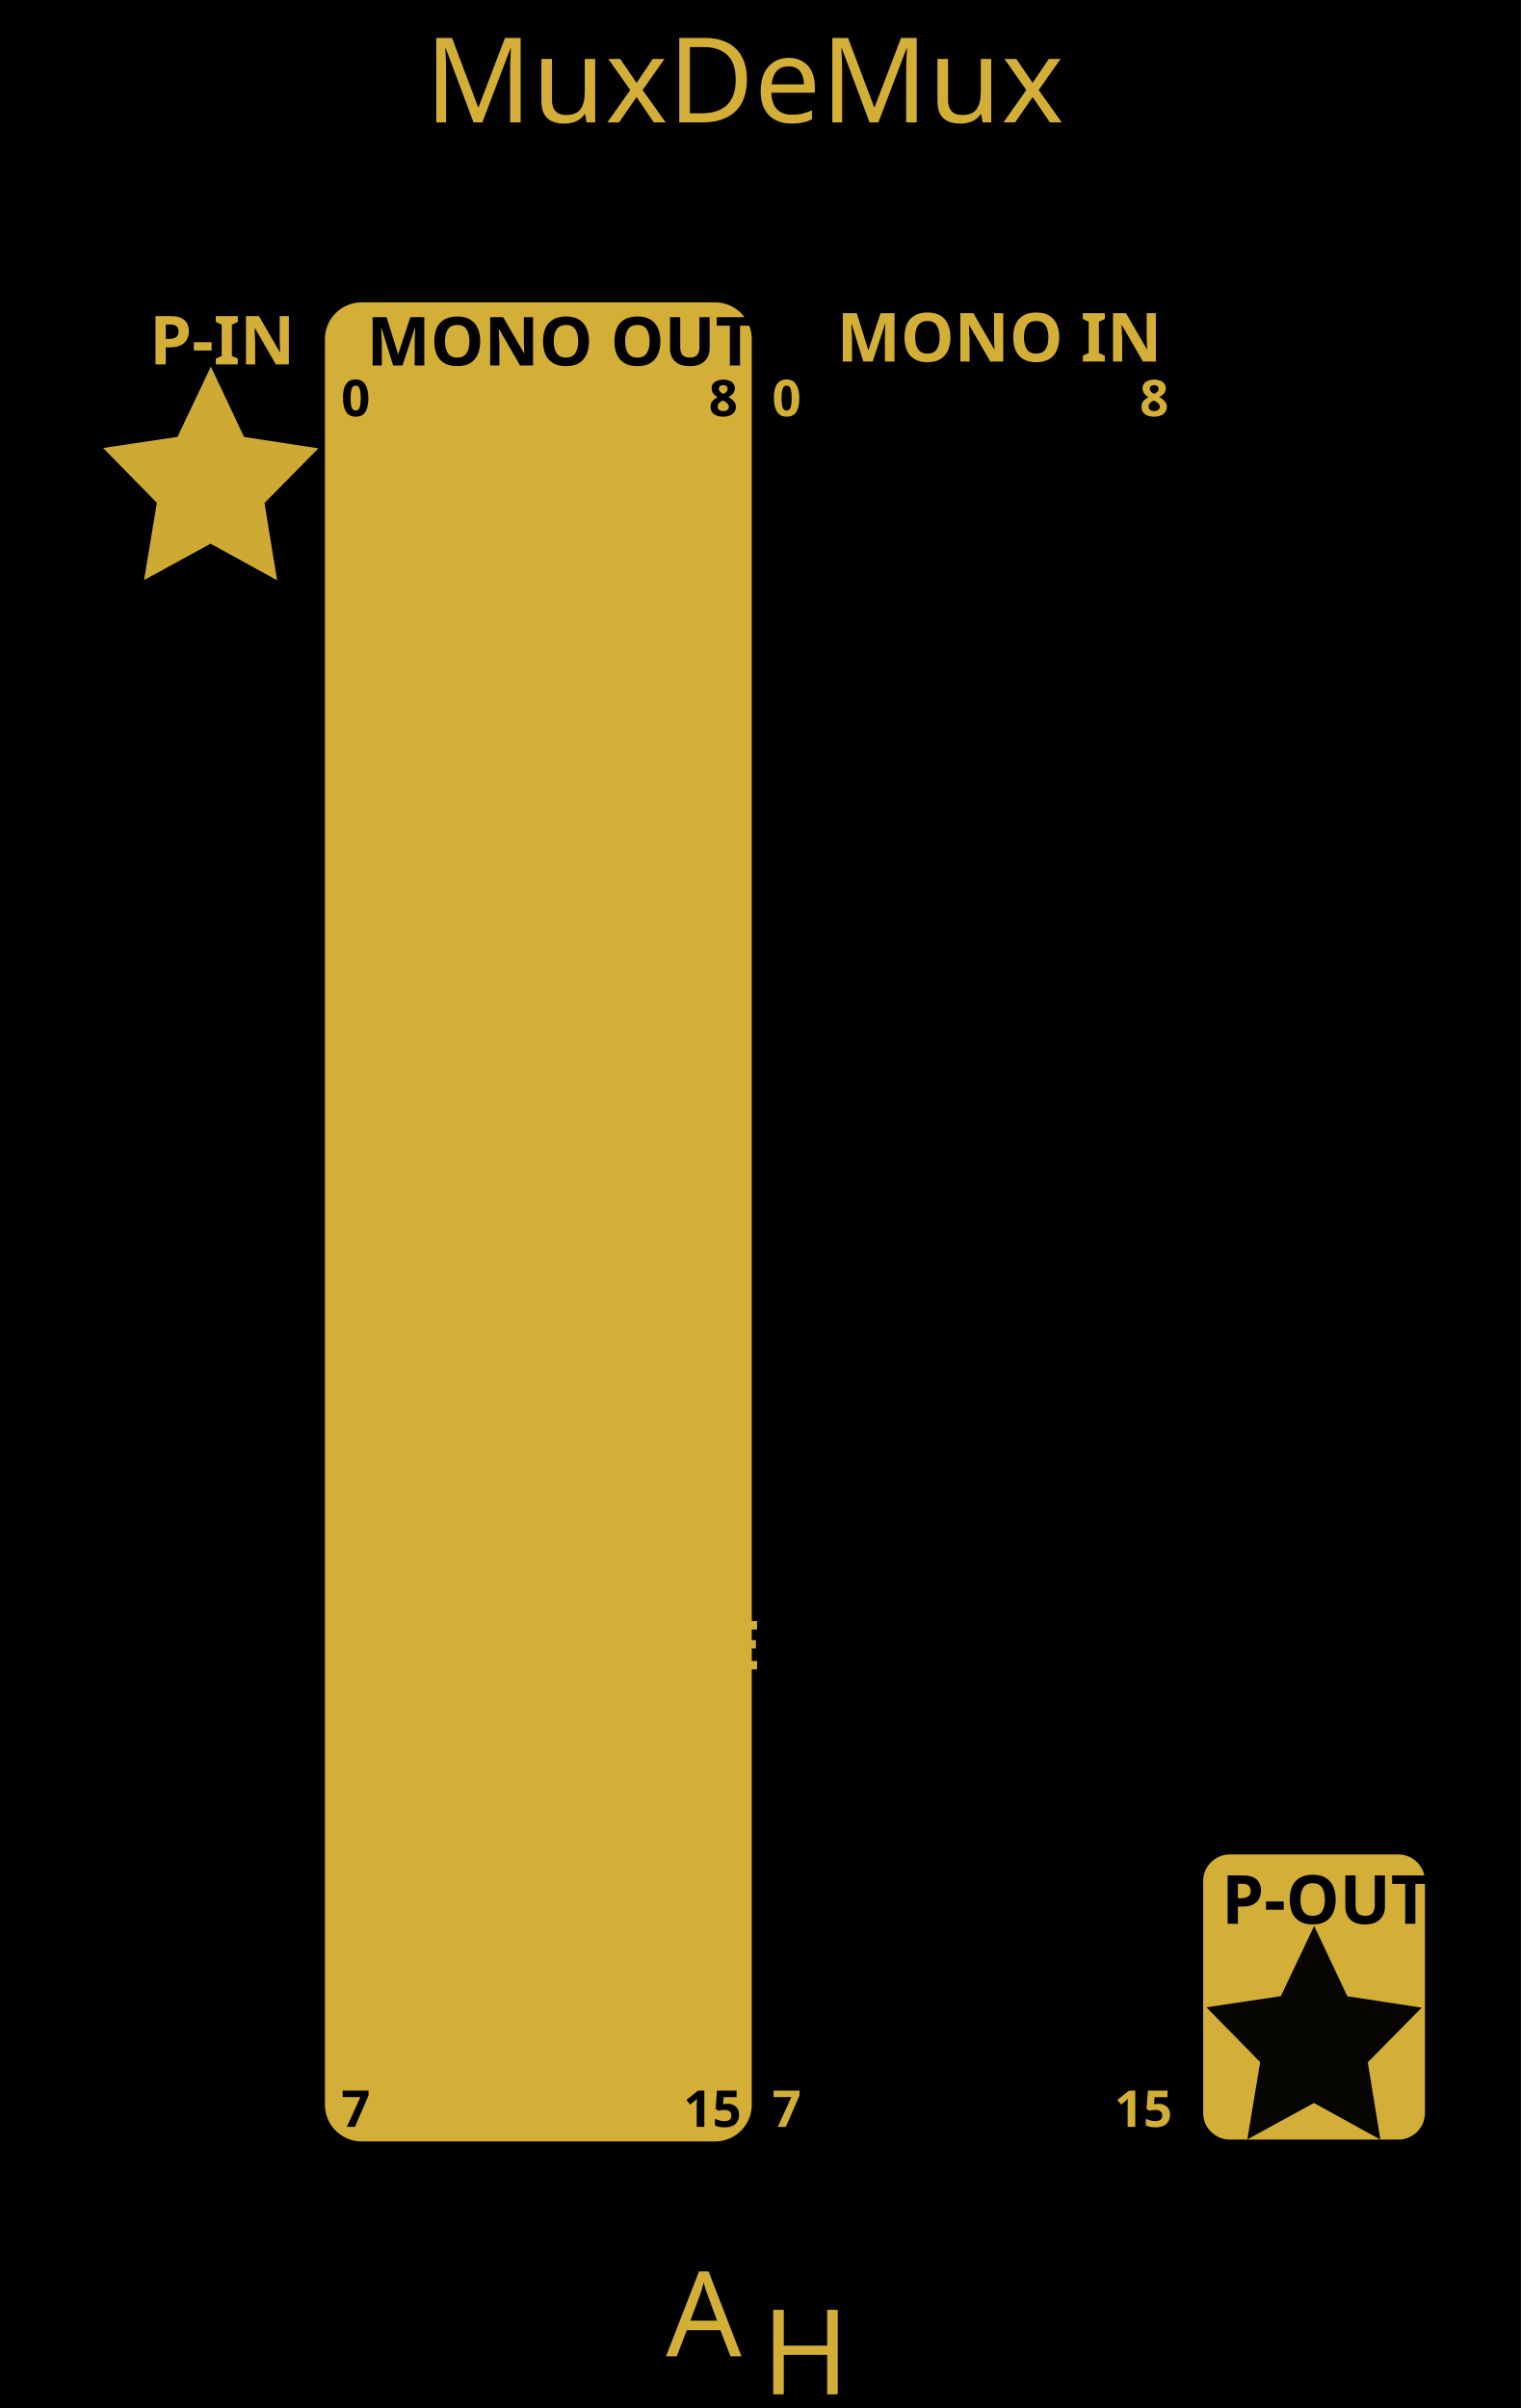
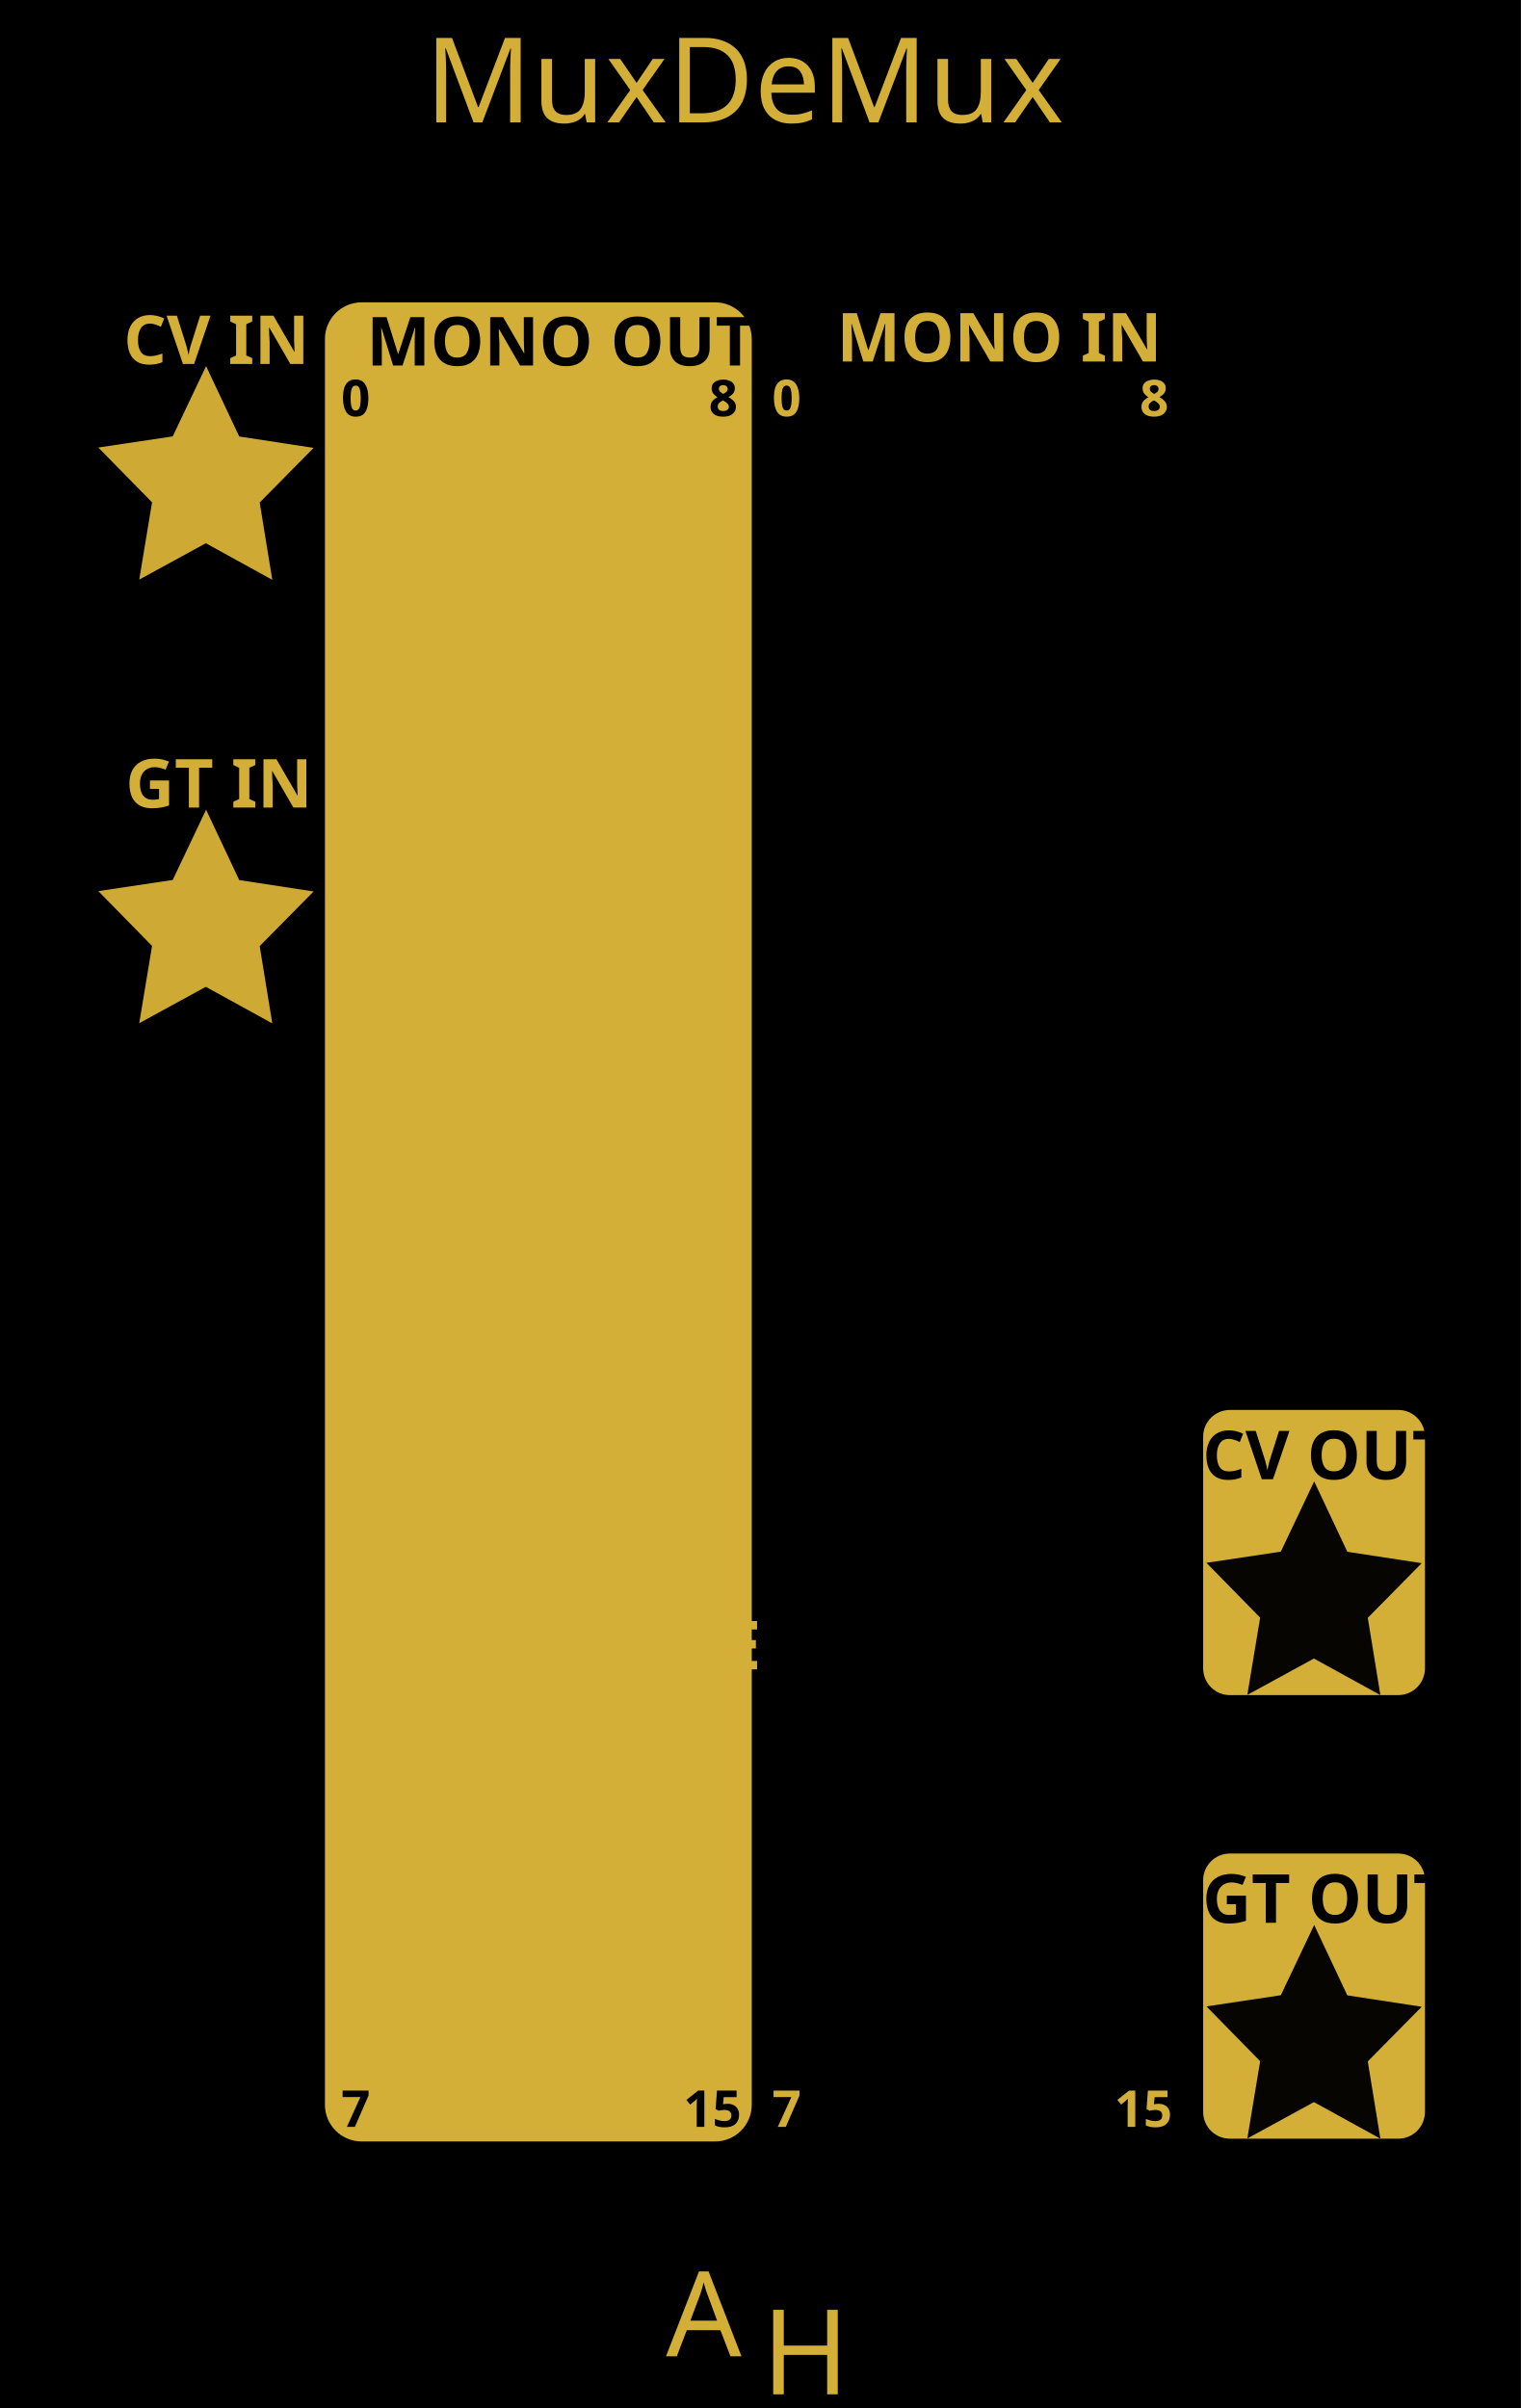
<svg xmlns="http://www.w3.org/2000/svg" xmlns:ns1="http://www.openswatchbook.org/uri/2009/osb" width="240" height="380" id="svg11791" version="1.1">
  <defs id="defs3">
    <marker orient="auto" refY="0" refX="0" id="DotM" style="overflow:visible">
      <path id="path4782" d="m -2.5,-1 c 0,2.76 -2.24,5 -5,5 -2.76,0 -5,-2.24 -5,-5 0,-2.76 2.24,-5 5,-5 2.76,0 5,2.24 5,5 z" style="fill-rule:evenodd;stroke:#000000;stroke-width:1pt" transform="matrix(0.4,0,0,0.4,2.96,0.4)" />
    </marker>
    <marker orient="auto" refY="0" refX="0" id="Arrow1Sstart" style="overflow:visible">
      <path id="path4730" d="M 0,0 5,-5 -12.5,0 5,5 Z" style="fill-rule:evenodd;stroke:#000000;stroke-width:1pt" transform="matrix(0.2,0,0,0.2,1.2,0)" />
    </marker>
    <marker orient="auto" refY="0" refX="0" id="Arrow2Mend" style="overflow:visible">
      <path id="path5158" style="fill-rule:evenodd;stroke-width:0.625;stroke-linejoin:round" d="M 8.719,4.034 -2.207,0.016 8.719,-4.002 c -1.745,2.372 -1.735,5.617 -6e-7,8.035 z" transform="scale(-0.6)" />
    </marker>
    <marker orient="auto" refY="0" refX="0" id="Arrow2Mstart" style="overflow:visible">
      <path id="path5155" style="fill-rule:evenodd;stroke-width:0.625;stroke-linejoin:round" d="M 8.719,4.034 -2.207,0.016 8.719,-4.002 c -1.745,2.372 -1.735,5.617 -6e-7,8.035 z" transform="scale(0.6)" />
    </marker>
    <marker orient="auto" refY="0" refX="0" id="Arrow1Mstart" style="overflow:visible">
      <path id="path6730" d="M 0,0 5,-5 -12.5,0 5,5 Z" style="fill-rule:evenodd;stroke:#000000;stroke-width:1pt" transform="matrix(0.4,0,0,0.4,4,0)" />
    </marker>
    <marker orient="auto" refY="0" refX="0" id="TriangleOutM" style="overflow:visible">
      <path id="path6869" d="M 5.77,0 -2.88,5 V -5 Z" style="fill-rule:evenodd;stroke:#000000;stroke-width:1pt" transform="scale(0.4)" />
    </marker>
    <marker orient="auto" refY="0" refX="0" id="TriangleOutS" style="overflow:visible">
      <path id="path6872" d="M 5.77,0 -2.88,5 V -5 Z" style="fill-rule:evenodd;stroke:#000000;stroke-width:1pt" transform="scale(0.2)" />
    </marker>
    <marker orient="auto" refY="0" refX="0" id="SquareL" style="overflow:visible">
      <path id="path7539" d="M -5,-5 V 5 H 5 V -5 Z" style="fill-rule:evenodd;stroke:#000000;stroke-width:1pt" transform="scale(0.8)" />
    </marker>
    <marker orient="auto" refY="0" refX="0" id="Arrow1Send" style="overflow:visible">
      <path id="path6739" d="M 0,0 5,-5 -12.5,0 5,5 Z" style="fill-rule:evenodd;stroke:#000000;stroke-width:1pt" transform="matrix(-0.2,0,0,-0.2,-1.2,0)" />
    </marker>
    <marker orient="auto" refY="0" refX="0" id="Arrow1Mend" style="overflow:visible">
      <path id="path6733" d="M 0,0 5,-5 -12.5,0 5,5 Z" style="fill-rule:evenodd;stroke:#000000;stroke-width:1pt" transform="matrix(-0.4,0,0,-0.4,-4,0)" />
    </marker>
    <marker orient="auto" refY="0" refX="0" id="Arrow1Lend" style="overflow:visible">
      <path id="path6727" d="M 0,0 5,-5 -12.5,0 5,5 Z" style="fill-rule:evenodd;stroke:#000000;stroke-width:1pt" transform="matrix(-0.8,0,0,-0.8,-10,0)" />
    </marker>
    <filter height="1" width="1" y="0" x="0" id="filter3998" style="color-interpolation-filters:sRGB">
      <feConvolveMatrix order="3 3" kernelMatrix="0 1 0 0 -2 0 0 1 0" in="SourceGraphic" divisor="1" targetX="1" targetY="1" preserveAlpha="true" result="result0" bias="0" id="feConvolveMatrix4000" />
    </filter>
    <filter height="1" width="1" y="0" x="0" id="filter3286" style="color-interpolation-filters:sRGB">
      <feFlood flood-color="rgb(128,128,128)" flood-opacity="0" result="result1" id="feFlood3288" />
      <feBlend result="result2" mode="normal" in2="SourceGraphic" id="feBlend3290" />
      <feComposite k4="0" k3="0" k1="0" result="result3" operator="arithmetic" k2="1" in2="SourceGraphic" id="feComposite3292" />
      <feComposite operator="in" in2="SourceGraphic" id="feComposite3294" />
    </filter>
    <clipPath clipPathUnits="userSpaceOnUse" id="clipPath6603">
      <path d="M 402,402 H 9515 V 13631 H 402 Z" id="path6605" style="clip-rule:evenodd" />
    </clipPath>
    <clipPath clipPathUnits="userSpaceOnUse" id="clipPath6613">
      <path d="M 402,402 H 9515 V 13631 H 402 Z" id="path6615" style="clip-rule:evenodd" />
    </clipPath>
    <clipPath clipPathUnits="userSpaceOnUse" id="clipPath6619">
      <path d="M 614,402 H 9303 V 6057 H 614 Z" id="path6621" style="clip-rule:evenodd" />
    </clipPath>
    <clipPath clipPathUnits="userSpaceOnUse" id="clipPath6290">
      <path d="M 402,402 H 9515 V 13631 H 402 Z" id="path6292" style="clip-rule:evenodd" />
    </clipPath>
    <clipPath clipPathUnits="userSpaceOnUse" id="clipPath6300">
      <path d="M 402,402 H 9515 V 13631 H 402 Z" id="path6302" style="clip-rule:evenodd" />
    </clipPath>
    <clipPath clipPathUnits="userSpaceOnUse" id="clipPath6306">
      <path d="M 614,402 H 9303 V 6655 H 614 Z" id="path6308" style="clip-rule:evenodd" />
    </clipPath>
    <clipPath clipPathUnits="userSpaceOnUse" id="clipPath5977">
      <path d="M 402,402 H 9515 V 13631 H 402 Z" id="path5979" style="clip-rule:evenodd" />
    </clipPath>
    <clipPath clipPathUnits="userSpaceOnUse" id="clipPath5987">
      <path d="M 402,402 H 9515 V 13631 H 402 Z" id="path5989" style="clip-rule:evenodd" />
    </clipPath>
    <clipPath clipPathUnits="userSpaceOnUse" id="clipPath5993">
      <path d="M 614,402 H 9303 V 6645 H 614 Z" id="path5995" style="clip-rule:evenodd" />
    </clipPath>
    <clipPath clipPathUnits="userSpaceOnUse" id="clipPath5664">
      <path d="M 402,402 H 9515 V 13631 H 402 Z" id="path5666" style="clip-rule:evenodd" />
    </clipPath>
    <clipPath clipPathUnits="userSpaceOnUse" id="clipPath5674">
      <path d="M 402,402 H 9515 V 13631 H 402 Z" id="path5676" style="clip-rule:evenodd" />
    </clipPath>
    <clipPath clipPathUnits="userSpaceOnUse" id="clipPath5680">
      <path d="M 614,402 H 9303 V 6655 H 614 Z" id="path5682" style="clip-rule:evenodd" />
    </clipPath>
    <clipPath clipPathUnits="userSpaceOnUse" id="clipPath5363">
      <path d="M 402,402 H 9515 V 13631 H 402 Z" id="path5365" style="clip-rule:evenodd" />
    </clipPath>
    <clipPath clipPathUnits="userSpaceOnUse" id="clipPath5373">
      <path d="M 402,402 H 9515 V 13631 H 402 Z" id="path5375" style="clip-rule:evenodd" />
    </clipPath>
    <clipPath clipPathUnits="userSpaceOnUse" id="clipPath5379">
      <path d="M 614,402 H 9303 V 6051 H 614 Z" id="path5381" style="clip-rule:evenodd" />
    </clipPath>
    <clipPath clipPathUnits="userSpaceOnUse" id="clipPath5062">
      <path d="M 402,402 H 9515 V 13631 H 402 Z" id="path5064" style="clip-rule:evenodd" />
    </clipPath>
    <clipPath clipPathUnits="userSpaceOnUse" id="clipPath5072">
      <path d="M 402,402 H 9515 V 13631 H 402 Z" id="path5074" style="clip-rule:evenodd" />
    </clipPath>
    <clipPath clipPathUnits="userSpaceOnUse" id="clipPath5078">
      <path d="M 614,402 H 9303 V 6051 H 614 Z" id="path5080" style="clip-rule:evenodd" />
    </clipPath>
    <clipPath clipPathUnits="userSpaceOnUse" id="clipPath4761">
      <path d="M 402,402 H 9515 V 13631 H 402 Z" id="path4763" style="clip-rule:evenodd" />
    </clipPath>
    <clipPath clipPathUnits="userSpaceOnUse" id="clipPath4771">
      <path d="M 402,402 H 9515 V 13631 H 402 Z" id="path4773" style="clip-rule:evenodd" />
    </clipPath>
    <clipPath clipPathUnits="userSpaceOnUse" id="clipPath4777">
      <path d="M 614,402 H 9303 V 6051 H 614 Z" id="path4779" style="clip-rule:evenodd" />
    </clipPath>
    <clipPath clipPathUnits="userSpaceOnUse" id="clipPath4159">
      <path d="M 402,402 H 9515 V 13631 H 402 Z" id="path4161" style="clip-rule:evenodd" />
    </clipPath>
    <clipPath clipPathUnits="userSpaceOnUse" id="clipPath4169">
      <path d="M 402,402 H 9515 V 13631 H 402 Z" id="path4171" style="clip-rule:evenodd" />
    </clipPath>
    <clipPath clipPathUnits="userSpaceOnUse" id="clipPath4175">
      <path d="M 614,402 H 9303 V 6051 H 614 Z" id="path4177" style="clip-rule:evenodd" />
    </clipPath>
    <linearGradient ns1:paint="solid" id="linearGradient8170">
      <stop id="stop8172" offset="0" style="stop-color:#000000;stop-opacity:1;" />
    </linearGradient>
    <filter height="1" width="1" y="0" x="0" id="filter3998-0" style="color-interpolation-filters:sRGB">
      <feConvolveMatrix order="3 3" kernelMatrix="0 1 0 0 -2 0 0 1 0" in="SourceGraphic" divisor="1" targetX="1" targetY="1" preserveAlpha="true" result="result0" bias="0" id="feConvolveMatrix4000-2" />
    </filter>
    <filter height="1" width="1" y="0" x="0" id="filter3286-2" style="color-interpolation-filters:sRGB">
      <feFlood flood-color="rgb(128,128,128)" flood-opacity="0" result="result1" id="feFlood3288-2" />
      <feBlend result="result2" mode="normal" in2="SourceGraphic" id="feBlend3290-7" />
      <feComposite k4="0" k3="0" k1="0" result="result3" operator="arithmetic" k2="1" in2="SourceGraphic" id="feComposite3292-9" />
      <feComposite operator="in" in2="SourceGraphic" id="feComposite3294-7" />
    </filter>
    <clipPath clipPathUnits="userSpaceOnUse" id="clipPath6603-6">
      <path d="M 402,402 H 9515 V 13631 H 402 Z" id="path6605-9" style="clip-rule:evenodd" />
    </clipPath>
    <clipPath clipPathUnits="userSpaceOnUse" id="clipPath6613-4">
      <path d="M 402,402 H 9515 V 13631 H 402 Z" id="path6615-8" style="clip-rule:evenodd" />
    </clipPath>
    <clipPath clipPathUnits="userSpaceOnUse" id="clipPath6619-1">
      <path d="M 614,402 H 9303 V 6057 H 614 Z" id="path6621-7" style="clip-rule:evenodd" />
    </clipPath>
    <clipPath clipPathUnits="userSpaceOnUse" id="clipPath6290-7">
      <path d="M 402,402 H 9515 V 13631 H 402 Z" id="path6292-5" style="clip-rule:evenodd" />
    </clipPath>
    <clipPath clipPathUnits="userSpaceOnUse" id="clipPath6300-0">
      <path d="M 402,402 H 9515 V 13631 H 402 Z" id="path6302-9" style="clip-rule:evenodd" />
    </clipPath>
    <clipPath clipPathUnits="userSpaceOnUse" id="clipPath6306-6">
      <path d="M 614,402 H 9303 V 6655 H 614 Z" id="path6308-7" style="clip-rule:evenodd" />
    </clipPath>
    <clipPath clipPathUnits="userSpaceOnUse" id="clipPath5977-5">
      <path d="M 402,402 H 9515 V 13631 H 402 Z" id="path5979-9" style="clip-rule:evenodd" />
    </clipPath>
    <clipPath clipPathUnits="userSpaceOnUse" id="clipPath5987-8">
      <path d="M 402,402 H 9515 V 13631 H 402 Z" id="path5989-4" style="clip-rule:evenodd" />
    </clipPath>
    <clipPath clipPathUnits="userSpaceOnUse" id="clipPath5993-8">
      <path d="M 614,402 H 9303 V 6645 H 614 Z" id="path5995-7" style="clip-rule:evenodd" />
    </clipPath>
    <clipPath clipPathUnits="userSpaceOnUse" id="clipPath5664-9">
      <path d="M 402,402 H 9515 V 13631 H 402 Z" id="path5666-9" style="clip-rule:evenodd" />
    </clipPath>
    <clipPath clipPathUnits="userSpaceOnUse" id="clipPath5674-5">
      <path d="M 402,402 H 9515 V 13631 H 402 Z" id="path5676-5" style="clip-rule:evenodd" />
    </clipPath>
    <clipPath clipPathUnits="userSpaceOnUse" id="clipPath5680-8">
      <path d="M 614,402 H 9303 V 6655 H 614 Z" id="path5682-9" style="clip-rule:evenodd" />
    </clipPath>
    <clipPath clipPathUnits="userSpaceOnUse" id="clipPath5363-3">
      <path d="M 402,402 H 9515 V 13631 H 402 Z" id="path5365-2" style="clip-rule:evenodd" />
    </clipPath>
    <clipPath clipPathUnits="userSpaceOnUse" id="clipPath5373-7">
      <path d="M 402,402 H 9515 V 13631 H 402 Z" id="path5375-5" style="clip-rule:evenodd" />
    </clipPath>
    <clipPath clipPathUnits="userSpaceOnUse" id="clipPath5379-4">
      <path d="M 614,402 H 9303 V 6051 H 614 Z" id="path5381-8" style="clip-rule:evenodd" />
    </clipPath>
    <clipPath clipPathUnits="userSpaceOnUse" id="clipPath5062-2">
      <path d="M 402,402 H 9515 V 13631 H 402 Z" id="path5064-2" style="clip-rule:evenodd" />
    </clipPath>
    <clipPath clipPathUnits="userSpaceOnUse" id="clipPath5072-4">
      <path d="M 402,402 H 9515 V 13631 H 402 Z" id="path5074-9" style="clip-rule:evenodd" />
    </clipPath>
    <clipPath clipPathUnits="userSpaceOnUse" id="clipPath5078-8">
      <path d="M 614,402 H 9303 V 6051 H 614 Z" id="path5080-7" style="clip-rule:evenodd" />
    </clipPath>
    <clipPath clipPathUnits="userSpaceOnUse" id="clipPath4761-5">
      <path d="M 402,402 H 9515 V 13631 H 402 Z" id="path4763-2" style="clip-rule:evenodd" />
    </clipPath>
    <clipPath clipPathUnits="userSpaceOnUse" id="clipPath4771-1">
      <path d="M 402,402 H 9515 V 13631 H 402 Z" id="path4773-7" style="clip-rule:evenodd" />
    </clipPath>
    <clipPath clipPathUnits="userSpaceOnUse" id="clipPath4777-0">
      <path d="M 614,402 H 9303 V 6051 H 614 Z" id="path4779-9" style="clip-rule:evenodd" />
    </clipPath>
    <clipPath clipPathUnits="userSpaceOnUse" id="clipPath4159-1">
      <path d="M 402,402 H 9515 V 13631 H 402 Z" id="path4161-2" style="clip-rule:evenodd" />
    </clipPath>
    <clipPath clipPathUnits="userSpaceOnUse" id="clipPath4169-5">
      <path d="M 402,402 H 9515 V 13631 H 402 Z" id="path4171-5" style="clip-rule:evenodd" />
    </clipPath>
    <clipPath clipPathUnits="userSpaceOnUse" id="clipPath4175-8">
      <path d="M 614,402 H 9303 V 6051 H 614 Z" id="path4177-8" style="clip-rule:evenodd" />
    </clipPath>
    <linearGradient ns1:paint="solid" id="linearGradient8170-5">
      <stop id="stop8172-0" offset="0" style="stop-color:#000000;stop-opacity:1;" />
    </linearGradient>
    <clipPath id="clip89">
      <rect id="rect4864" height="19" width="18" x="0" y="0" />
    </clipPath>
    <clipPath id="clip90">
      <path id="path4861" d="m 0.898,0.129 h 16.25 v 17.883 h -16.25 z m 0,0" />
    </clipPath>
    <mask id="mask44">
      <g transform="matrix(0.2645833,0,0,0.2645833,89.35879,128.5777)" id="g4858" style="filter:url(#alpha)">
        <rect id="rect4856" style="fill:#000000;fill-opacity:0.15;stroke:none" height="3351.5" width="3052.87" y="0" x="0" />
      </g>
    </mask>
    <filter height="1" width="1" y="0" x="0" filterUnits="objectBoundingBox" id="alpha">
      <feColorMatrix id="feColorMatrix4149" values="0 0 0 0 1 0 0 0 0 1 0 0 0 0 1 0 0 0 1 0" in="SourceGraphic" type="matrix" />
    </filter>
    <clipPath id="clipPath17821">
      <rect id="rect17819" height="19" width="18" x="0" y="0" />
    </clipPath>
    <clipPath id="clipPath17825">
      <path id="path17823" d="m 0.898,0.129 h 16.25 v 17.883 h -16.25 z m 0,0" />
    </clipPath>
    <clipPath id="clip87">
      <rect id="rect4848" height="26" width="24" x="0" y="0" />
    </clipPath>
    <clipPath id="clip88">
      <path id="path4845" d="m 0.684,0.922 h 22.68 v 24.938 H 0.684 Z m 0,0" />
    </clipPath>
    <mask id="mask43">
      <g transform="matrix(0.2645833,0,0,0.2645833,89.35879,128.5777)" id="g4842" style="filter:url(#alpha)">
        <rect id="rect4840" style="fill:#000000;fill-opacity:0.15;stroke:none" height="3351.5" width="3052.87" y="0" x="0" />
      </g>
    </mask>
    <filter height="1" width="1" y="0" x="0" filterUnits="objectBoundingBox" id="filter17836">
      <feColorMatrix id="feColorMatrix17834" values="0 0 0 0 1 0 0 0 0 1 0 0 0 0 1 0 0 0 1 0" in="SourceGraphic" type="matrix" />
    </filter>
    <clipPath id="clipPath17840">
      <rect id="rect17838" height="26" width="24" x="0" y="0" />
    </clipPath>
    <clipPath id="clipPath17844">
      <path id="path17842" d="m 0.684,0.922 h 22.68 v 24.938 H 0.684 Z m 0,0" />
    </clipPath>
  </defs>
  <g id="layer2" style="display:inline" transform="translate(0.01175524,-74.38676)">
    <rect style="fill:#000000;fill-opacity:1;stroke-width:16.21" id="rect7953" width="240" height="380" x="-0.012" y="74.387" ry="0" />
    <g style="font-style:normal;font-variant:normal;font-weight:bold;font-stretch:condensed;font-size:24px;line-height:125%;font-family:Miso;-inkscape-font-specification:'Miso Bold Condensed';letter-spacing:-0.06px;word-spacing:0px;fill:#000000;fill-opacity:1;stroke:none" id="text4395" transform="matrix(0.8346288,0,0,0.8346288,-0.00194398,75.14247)" />
    <g transform="matrix(0.8346288,0,0,0.8346288,-0.00194398,76.32542)" style="font-style:normal;font-variant:normal;font-weight:normal;font-stretch:normal;font-size:16px;line-height:125%;font-family:Nasalization;-inkscape-font-specification:Nasalization;letter-spacing:0px;word-spacing:0px;fill:#000000;fill-opacity:1;stroke:none" id="text20106" />
    <g style="font-style:normal;font-variant:normal;font-weight:bold;font-stretch:condensed;font-size:14px;line-height:125%;font-family:Miso;-inkscape-font-specification:'Miso Bold Condensed';letter-spacing:-0.06px;word-spacing:0px;fill:#000000;fill-opacity:1;stroke:none" id="flowRoot7367" transform="matrix(0.8346288,0,0,0.8346288,-0.00194398,75.14247)" />
    <g transform="matrix(0.8346288,0,0,0.8346288,-0.00194398,76.32542)" style="font-style:normal;font-variant:normal;font-weight:bold;font-stretch:condensed;font-size:14px;line-height:125%;font-family:Miso;-inkscape-font-specification:'Miso Bold Condensed';letter-spacing:0px;word-spacing:0px;fill:#000000;fill-opacity:1;stroke:none" id="text10240" />
    <g style="display:inline;fill:#ffffff;fill-opacity:1" transform="matrix(0.8346288,0,0,0.8346288,-34.48847,235.1078)" id="g4020" />
    <text id="text7961" y="93.702" x="67.019" style="font-style:normal;font-weight:normal;font-size:40px;line-height:1.25;font-family:sans-serif;letter-spacing:0px;word-spacing:0px;fill:#d4af37;fill-opacity:1;stroke:none" xml:space="preserve">
      <tspan style="font-style:normal;font-variant:normal;font-weight:normal;font-stretch:normal;font-size:18.667px;font-family:'Cooper Black';-inkscape-font-specification:'Cooper Black, Normal';font-variant-ligatures:normal;font-variant-caps:normal;font-variant-numeric:normal;font-feature-settings:normal;text-align:start;writing-mode:lr-tb;text-anchor:start;fill:#d4af37;fill-opacity:1" y="93.702" x="67.019" id="tspan7959">MuxDeMux</tspan>
    </text>
    <text xml:space="preserve" style="font-style:normal;font-weight:normal;font-size:40px;line-height:1.25;font-family:sans-serif;letter-spacing:0px;word-spacing:0px;fill:#000000;fill-opacity:1;stroke:none" x="112.307" y="441.102" id="text6045">
      <tspan id="tspan6043" x="112.307" y="477.595" />
    </text>
    <g id="g6059" transform="translate(-0.8833256,1.500498)">
      <text id="text6049" y="444.725" x="105.966" style="font-style:normal;font-weight:normal;font-size:40px;line-height:1.25;font-family:sans-serif;letter-spacing:0px;word-spacing:0px;fill:#000000;fill-opacity:1;stroke:none" xml:space="preserve">
        <tspan style="font-style:normal;font-variant:normal;font-weight:normal;font-stretch:normal;font-size:18.667px;font-family:'Cooper Black';-inkscape-font-specification:'Cooper Black, Normal';font-variant-ligatures:normal;font-variant-caps:normal;font-variant-numeric:normal;font-feature-settings:normal;text-align:start;writing-mode:lr-tb;text-anchor:start;fill:#d4af37;fill-opacity:1" y="444.725" x="105.966" id="tspan6047">A</tspan>
      </text>
      <text xml:space="preserve" style="font-style:normal;font-weight:normal;font-size:40px;line-height:1.25;font-family:sans-serif;letter-spacing:0px;word-spacing:0px;fill:#000000;fill-opacity:1;stroke:none" x="121.066" y="450.725" id="text6053">
        <tspan id="tspan6051" x="121.066" y="450.725" style="font-style:normal;font-variant:normal;font-weight:normal;font-stretch:normal;font-size:18.667px;font-family:'Cooper Black';-inkscape-font-specification:'Cooper Black, Normal';font-variant-ligatures:normal;font-variant-caps:normal;font-variant-numeric:normal;font-feature-settings:normal;text-align:start;writing-mode:lr-tb;text-anchor:start;fill:#d4af37;fill-opacity:1">H</tspan>
      </text>
    </g>
    <text xml:space="preserve" style="font-style:normal;font-variant:normal;font-weight:normal;font-stretch:normal;font-size:40px;line-height:1.25;font-family:Eurostile;-inkscape-font-specification:Eurostile;letter-spacing:0px;word-spacing:0px;fill:#000000;fill-opacity:1;stroke:none" x="-101.724" y="196.235" id="text18936">
      <tspan id="tspan18934" x="-101.724" y="231.995" />
    </text>
    <text xml:space="preserve" style="font-style:normal;font-weight:normal;font-size:37.333px;line-height:1.25;font-family:sans-serif;letter-spacing:0px;word-spacing:0px;fill:#d4af37;fill-opacity:1;stroke:none" x="40.735" y="207.953" id="text22752">
      <tspan id="tspan22750" x="40.735" y="242.013" />
    </text>
    <text xml:space="preserve" style="font-style:normal;font-weight:normal;font-size:37.333px;line-height:1.25;font-family:sans-serif;letter-spacing:0px;word-spacing:0px;fill:#000000;fill-opacity:1;stroke:none" x="70.716" y="348.295" id="text22756">
      <tspan id="tspan22754" x="70.716" y="382.355" style="fill:#d4af37;fill-opacity:1" />
    </text>
    <flowRoot xml:space="preserve" id="flowRoot1122" style="fill:black;fill-opacity:1;stroke:none;font-family:sans-serif;font-style:normal;font-weight:normal;font-size:37.333px;line-height:1.25;letter-spacing:0px;word-spacing:0px">
      <flowRegion id="flowRegion1124">
        <rect id="rect1126" width="366.836" height="465.127" x="-64.503" y="-35.543" />
      </flowRegion>
      <flowPara id="flowPara1128" />
    </flowRoot>
    <text id="text10558" y="337.824" x="87.663" style="font-style:normal;font-weight:normal;font-size:40px;line-height:1.25;font-family:sans-serif;letter-spacing:0px;word-spacing:0px;display:inline;fill:#d4af37;fill-opacity:1;stroke:none" xml:space="preserve">
      <tspan style="font-style:normal;font-variant:normal;font-weight:bold;font-stretch:normal;font-size:10.667px;font-family:Eurostile;-inkscape-font-specification:'Eurostile, Bold';font-variant-ligatures:normal;font-variant-caps:normal;font-variant-numeric:normal;font-feature-settings:normal;text-align:start;writing-mode:lr-tb;text-anchor:start;fill:#d4af37;fill-opacity:1" y="337.824" x="87.663" id="tspan10556">MODE</tspan>
    </text>
    <text xml:space="preserve" style="font-style:normal;font-weight:normal;font-size:40px;line-height:1.25;font-family:sans-serif;letter-spacing:0px;word-spacing:0px;display:inline;fill:#d4af37;fill-opacity:1;stroke:none" x="132.029" y="131.435" id="text1150">
      <tspan id="tspan1148" x="132.029" y="131.435" style="font-style:normal;font-variant:normal;font-weight:bold;font-stretch:normal;font-size:10.667px;font-family:Eurostile;-inkscape-font-specification:'Eurostile, Bold';font-variant-ligatures:normal;font-variant-caps:normal;font-variant-numeric:normal;font-feature-settings:normal;text-align:start;writing-mode:lr-tb;text-anchor:start;fill:#d4af37;fill-opacity:1">MONO IN</tspan>
    </text>
-     <g id="g9016" transform="translate(-0.147006,40.14305)">
-       <rect transform="scale(1,-1)" ry="4.219" y="-371.887" x="189.988" height="45" width="35" id="rect10536" style="display:inline;fill:#d4af37;fill-opacity:1;stroke-width:0.785" />
-       <text xml:space="preserve" style="font-style:normal;font-weight:normal;font-size:40px;line-height:1.25;font-family:sans-serif;letter-spacing:0px;word-spacing:0px;display:inline;fill:#000000;fill-opacity:1;stroke:none" x="192.894" y="337.824" id="text10544">
-         <tspan id="tspan10542" x="192.894" y="337.824" style="font-style:normal;font-variant:normal;font-weight:bold;font-stretch:normal;font-size:10.667px;font-family:Eurostile;-inkscape-font-specification:'Eurostile, Bold';font-variant-ligatures:normal;font-variant-caps:normal;font-variant-numeric:normal;font-feature-settings:normal;text-align:start;writing-mode:lr-tb;text-anchor:start;fill:#000000;fill-opacity:1">P-OUT</tspan>
-       </text>
-       <path transform="matrix(1.080672,0.5766521,-0.552785,1.127332,270.2109,44.72838)" d="m 76.627,232.541 -3.138,9.254 5.844,7.831 -9.77,-0.125 -5.642,7.978 -2.9,-9.331 -9.331,-2.9 7.978,-5.642 -0.125,-9.77 7.831,5.844 z" id="path1433" style="display:inline;opacity:0.97;fill:#000000;fill-opacity:1;stroke:none;stroke-width:0.5;stroke-miterlimit:4;stroke-dasharray:none;stroke-opacity:1" />
-     </g>
-     <g id="g9010" transform="translate(0.7579997,-205.926)">
-       <rect style="display:inline;fill:#000000;fill-opacity:1;stroke-width:0.785" id="rect10546" width="35" height="45" x="14.988" y="-371.887" ry="4.219" transform="scale(1,-1)" />
-       <text id="text10554" y="337.824" x="22.814" style="font-style:normal;font-weight:normal;font-size:40px;line-height:1.25;font-family:sans-serif;letter-spacing:0px;word-spacing:0px;display:inline;fill:#d4af37;fill-opacity:1;stroke:none" xml:space="preserve">
-         <tspan style="font-style:normal;font-variant:normal;font-weight:bold;font-stretch:normal;font-size:10.667px;font-family:Eurostile;-inkscape-font-specification:'Eurostile, Bold';font-variant-ligatures:normal;font-variant-caps:normal;font-variant-numeric:normal;font-feature-settings:normal;text-align:start;writing-mode:lr-tb;text-anchor:start;fill:#d4af37;fill-opacity:1" y="337.824" x="22.814" id="tspan10552">P-IN</tspan>
-       </text>
-       <path style="display:inline;opacity:0.97;fill:#d4af37;fill-opacity:1;stroke:none;stroke-width:0.5;stroke-miterlimit:4;stroke-dasharray:none;stroke-opacity:1" id="path8938" d="m 76.627,232.541 -3.138,9.254 5.844,7.831 -9.77,-0.125 -5.642,7.978 -2.9,-9.331 -9.331,-2.9 7.978,-5.642 -0.125,-9.77 7.831,5.844 z" transform="matrix(1.080672,0.5766521,-0.552785,1.127332,95.21086,44.72838)" />
+     <g id="g2246" transform="translate(0,-0.1429993)">
+       <rect transform="scale(1,-1)" ry="4.219" y="-412.03" x="189.841" height="45" width="35" id="rect10536" style="display:inline;fill:#d4af37;fill-opacity:1;stroke-width:0.785" />
+       <text xml:space="preserve" style="font-style:normal;font-weight:normal;font-size:40px;line-height:1.25;font-family:sans-serif;letter-spacing:0px;word-spacing:0px;display:inline;fill:#000000;fill-opacity:1;stroke:none" x="189.724" y="377.967" id="text10544">
+         <tspan id="tspan10542" x="189.724" y="377.967" style="font-style:normal;font-variant:normal;font-weight:bold;font-stretch:normal;font-size:10.667px;font-family:Eurostile;-inkscape-font-specification:'Eurostile, Bold';font-variant-ligatures:normal;font-variant-caps:normal;font-variant-numeric:normal;font-feature-settings:normal;text-align:start;writing-mode:lr-tb;text-anchor:start;fill:#000000;fill-opacity:1">GT OUT</tspan>
+       </text>
+       <path transform="matrix(1.080672,0.5766521,-0.552785,1.127332,270.0639,84.87143)" d="m 76.627,232.541 -3.138,9.254 5.844,7.831 -9.77,-0.125 -5.642,7.978 -2.9,-9.331 -9.331,-2.9 7.978,-5.642 -0.125,-9.77 7.831,5.844 z" id="path1433" style="display:inline;opacity:0.97;fill:#000000;fill-opacity:1;stroke:none;stroke-width:0.5;stroke-miterlimit:4;stroke-dasharray:none;stroke-opacity:1" />
+     </g>
+     <g id="g2234" transform="translate(-0.7579997,-0.07400465)">
+       <rect style="display:inline;fill:#000000;fill-opacity:1;stroke-width:0.785" id="rect10546" width="35" height="45" x="15.746" y="-165.961" ry="4.219" transform="scale(1,-1)" />
+       <text id="text10554" y="131.898" x="20.236" style="font-style:normal;font-weight:normal;font-size:40px;line-height:1.25;font-family:sans-serif;letter-spacing:0px;word-spacing:0px;display:inline;fill:#d4af37;fill-opacity:1;stroke:none" xml:space="preserve">
+         <tspan style="font-style:normal;font-variant:normal;font-weight:bold;font-stretch:normal;font-size:10.667px;font-family:Eurostile;-inkscape-font-specification:'Eurostile, Bold';font-variant-ligatures:normal;font-variant-caps:normal;font-variant-numeric:normal;font-feature-settings:normal;text-align:start;writing-mode:lr-tb;text-anchor:start;fill:#d4af37;fill-opacity:1" y="131.898" x="20.236" id="tspan10552">CV IN</tspan>
+       </text>
+       <path style="display:inline;opacity:0.97;fill:#d4af37;fill-opacity:1;stroke:none;stroke-width:0.5;stroke-miterlimit:4;stroke-dasharray:none;stroke-opacity:1" id="path8938" d="m 76.627,232.541 -3.138,9.254 5.844,7.831 -9.77,-0.125 -5.642,7.978 -2.9,-9.331 -9.331,-2.9 7.978,-5.642 -0.125,-9.77 7.831,5.844 z" transform="matrix(1.080672,0.5766521,-0.552785,1.127332,95.96886,-161.1976)" />
    </g>
    <rect transform="scale(1,-1)" ry="5.799" y="-412.325" x="51.26" height="290.228" width="67.355" id="rect1115" style="fill:#d4af37;fill-opacity:1;stroke-width:2.766" />
    <text xml:space="preserve" style="font-style:normal;font-weight:normal;font-size:40px;line-height:1.25;font-family:sans-serif;letter-spacing:0px;word-spacing:0px;display:inline;fill:#000000;fill-opacity:1;stroke:none" x="57.833" y="132.064" id="text1150-2">
      <tspan id="tspan1148-0" x="57.833" y="132.064" style="font-style:normal;font-variant:normal;font-weight:bold;font-stretch:normal;font-size:10.667px;font-family:Eurostile;-inkscape-font-specification:'Eurostile, Bold';font-variant-ligatures:normal;font-variant-caps:normal;font-variant-numeric:normal;font-feature-settings:normal;text-align:start;writing-mode:lr-tb;text-anchor:start;fill:#000000;fill-opacity:1">MONO OUT</tspan>
    </text>
    <text id="text1106" y="140.064" x="53.833" style="font-style:normal;font-weight:normal;font-size:40px;line-height:1.25;font-family:sans-serif;letter-spacing:0px;word-spacing:0px;display:inline;fill:#000000;fill-opacity:1;stroke:none" xml:space="preserve">
      <tspan style="font-style:normal;font-variant:normal;font-weight:bold;font-stretch:normal;font-size:8px;font-family:Eurostile;-inkscape-font-specification:'Eurostile, Bold';font-variant-ligatures:normal;font-variant-caps:normal;font-variant-numeric:normal;font-feature-settings:normal;text-align:start;writing-mode:lr-tb;text-anchor:start;fill:#000000;fill-opacity:1" y="140.064" x="53.833" id="tspan1104">0</tspan>
    </text>
    <text xml:space="preserve" style="font-style:normal;font-weight:normal;font-size:40px;line-height:1.25;font-family:sans-serif;letter-spacing:0px;word-spacing:0px;display:inline;fill:#000000;fill-opacity:1;stroke:none" x="53.833" y="410.022" id="text1110">
      <tspan id="tspan1108" x="53.833" y="410.022" style="font-style:normal;font-variant:normal;font-weight:bold;font-stretch:normal;font-size:8px;font-family:Eurostile;-inkscape-font-specification:'Eurostile, Bold';font-variant-ligatures:normal;font-variant-caps:normal;font-variant-numeric:normal;font-feature-settings:normal;text-align:start;writing-mode:lr-tb;text-anchor:start;fill:#000000;fill-opacity:1">7</tspan>
    </text>
    <text xml:space="preserve" style="font-style:normal;font-weight:normal;font-size:40px;line-height:1.25;font-family:sans-serif;letter-spacing:0px;word-spacing:0px;display:inline;fill:#000000;fill-opacity:1;stroke:none" x="111.833" y="140.064" id="text1114">
      <tspan id="tspan1112" x="111.833" y="140.064" style="font-style:normal;font-variant:normal;font-weight:bold;font-stretch:normal;font-size:8px;font-family:Eurostile;-inkscape-font-specification:'Eurostile, Bold';font-variant-ligatures:normal;font-variant-caps:normal;font-variant-numeric:normal;font-feature-settings:normal;text-align:start;writing-mode:lr-tb;text-anchor:start;fill:#000000;fill-opacity:1">8</tspan>
    </text>
    <text id="text1118" y="410.022" x="107.833" style="font-style:normal;font-weight:normal;font-size:40px;line-height:1.25;font-family:sans-serif;letter-spacing:0px;word-spacing:0px;display:inline;fill:#000000;fill-opacity:1;stroke:none" xml:space="preserve">
      <tspan style="font-style:normal;font-variant:normal;font-weight:bold;font-stretch:normal;font-size:8px;font-family:Eurostile;-inkscape-font-specification:'Eurostile, Bold';font-variant-ligatures:normal;font-variant-caps:normal;font-variant-numeric:normal;font-feature-settings:normal;text-align:start;writing-mode:lr-tb;text-anchor:start;fill:#000000;fill-opacity:1" y="410.022" x="107.833" id="tspan1116">15</tspan>
    </text>
    <text xml:space="preserve" style="font-style:normal;font-weight:normal;font-size:40px;line-height:1.25;font-family:sans-serif;letter-spacing:0px;word-spacing:0px;display:inline;fill:#d4af37;fill-opacity:1;stroke:none;" x="121.833" y="140.064" id="text1122">
      <tspan id="tspan1120" x="121.833" y="140.064" style="font-style:normal;font-variant:normal;font-weight:bold;font-stretch:normal;font-size:8px;font-family:Eurostile;-inkscape-font-specification:'Eurostile, Bold';font-variant-ligatures:normal;font-variant-caps:normal;font-variant-numeric:normal;font-feature-settings:normal;text-align:start;writing-mode:lr-tb;text-anchor:start;fill:#d4af37;fill-opacity:1;">0</tspan>
    </text>
    <text id="text1126" y="410.022" x="121.833" style="font-style:normal;font-weight:normal;font-size:40px;line-height:1.25;font-family:sans-serif;letter-spacing:0px;word-spacing:0px;display:inline;fill:#d4af37;fill-opacity:1;stroke:none" xml:space="preserve">
      <tspan style="font-style:normal;font-variant:normal;font-weight:bold;font-stretch:normal;font-size:8px;font-family:Eurostile;-inkscape-font-specification:'Eurostile, Bold';font-variant-ligatures:normal;font-variant-caps:normal;font-variant-numeric:normal;font-feature-settings:normal;text-align:start;writing-mode:lr-tb;text-anchor:start;fill:#d4af37;fill-opacity:1" y="410.022" x="121.833" id="tspan1124">7</tspan>
    </text>
    <text id="text1130" y="140.064" x="179.833" style="font-style:normal;font-weight:normal;font-size:40px;line-height:1.25;font-family:sans-serif;letter-spacing:0px;word-spacing:0px;display:inline;fill:#d4af37;fill-opacity:1;stroke:none;" xml:space="preserve">
      <tspan style="font-style:normal;font-variant:normal;font-weight:bold;font-stretch:normal;font-size:8px;font-family:Eurostile;-inkscape-font-specification:'Eurostile, Bold';font-variant-ligatures:normal;font-variant-caps:normal;font-variant-numeric:normal;font-feature-settings:normal;text-align:start;writing-mode:lr-tb;text-anchor:start;fill:#d4af37;fill-opacity:1;" y="140.064" x="179.833" id="tspan1128">8</tspan>
    </text>
    <text xml:space="preserve" style="font-style:normal;font-weight:normal;font-size:40px;line-height:1.25;font-family:sans-serif;letter-spacing:0px;word-spacing:0px;display:inline;fill:#d4af37;fill-opacity:1;stroke:none" x="175.833" y="410.022" id="text1134">
      <tspan id="tspan1132" x="175.833" y="410.022" style="font-style:normal;font-variant:normal;font-weight:bold;font-stretch:normal;font-size:8px;font-family:Eurostile;-inkscape-font-specification:'Eurostile, Bold';font-variant-ligatures:normal;font-variant-caps:normal;font-variant-numeric:normal;font-feature-settings:normal;text-align:start;writing-mode:lr-tb;text-anchor:start;fill:#d4af37;fill-opacity:1">15</tspan>
    </text>
+     <g id="g2240" transform="translate(-0.7579997,5.925995)">
+       <rect transform="scale(1,-1)" ry="4.219" y="-229.961" x="15.746" height="45" width="35" id="rect1120" style="display:inline;fill:#000000;fill-opacity:1;stroke-width:0.785" />
+       <text xml:space="preserve" style="font-style:normal;font-weight:normal;font-size:40px;line-height:1.25;font-family:sans-serif;letter-spacing:0px;word-spacing:0px;display:inline;fill:#d4af37;fill-opacity:1;stroke:none" x="20.548" y="195.898" id="text1124">
+         <tspan id="tspan1122" x="20.548" y="195.898" style="font-style:normal;font-variant:normal;font-weight:bold;font-stretch:normal;font-size:10.667px;font-family:Eurostile;-inkscape-font-specification:'Eurostile, Bold';font-variant-ligatures:normal;font-variant-caps:normal;font-variant-numeric:normal;font-feature-settings:normal;text-align:start;writing-mode:lr-tb;text-anchor:start;fill:#d4af37;fill-opacity:1">GT IN</tspan>
+       </text>
+       <path transform="matrix(1.080672,0.5766521,-0.552785,1.127332,95.96886,-97.19757)" d="m 76.627,232.541 -3.138,9.254 5.844,7.831 -9.77,-0.125 -5.642,7.978 -2.9,-9.331 -9.331,-2.9 7.978,-5.642 -0.125,-9.77 7.831,5.844 z" id="path1126" style="display:inline;opacity:0.97;fill:#d4af37;fill-opacity:1;stroke:none;stroke-width:0.5;stroke-miterlimit:4;stroke-dasharray:none;stroke-opacity:1" />
+     </g>
+     <g id="g2252" transform="translate(0,-6.142999)">
+       <rect style="display:inline;fill:#d4af37;fill-opacity:1;stroke-width:0.785" id="rect1142" width="35" height="45" x="189.841" y="-348.03" ry="4.219" transform="scale(1,-1)" />
+       <text id="text1146" y="313.967" x="189.724" style="font-style:normal;font-weight:normal;font-size:40px;line-height:1.25;font-family:sans-serif;letter-spacing:0px;word-spacing:0px;display:inline;fill:#000000;fill-opacity:1;stroke:none" xml:space="preserve">
+         <tspan style="font-style:normal;font-variant:normal;font-weight:bold;font-stretch:normal;font-size:10.667px;font-family:Eurostile;-inkscape-font-specification:'Eurostile, Bold';font-variant-ligatures:normal;font-variant-caps:normal;font-variant-numeric:normal;font-feature-settings:normal;text-align:start;writing-mode:lr-tb;text-anchor:start;fill:#000000;fill-opacity:1" y="313.967" x="189.724" id="tspan1144">CV OUT</tspan>
+       </text>
+       <path style="display:inline;opacity:0.97;fill:#000000;fill-opacity:1;stroke:none;stroke-width:0.5;stroke-miterlimit:4;stroke-dasharray:none;stroke-opacity:1" id="path1148" d="m 76.627,232.541 -3.138,9.254 5.844,7.831 -9.77,-0.125 -5.642,7.978 -2.9,-9.331 -9.331,-2.9 7.978,-5.642 -0.125,-9.77 7.831,5.844 z" transform="matrix(1.080672,0.5766521,-0.552785,1.127332,270.0639,20.87143)" />
+     </g>
  </g>
</svg>
